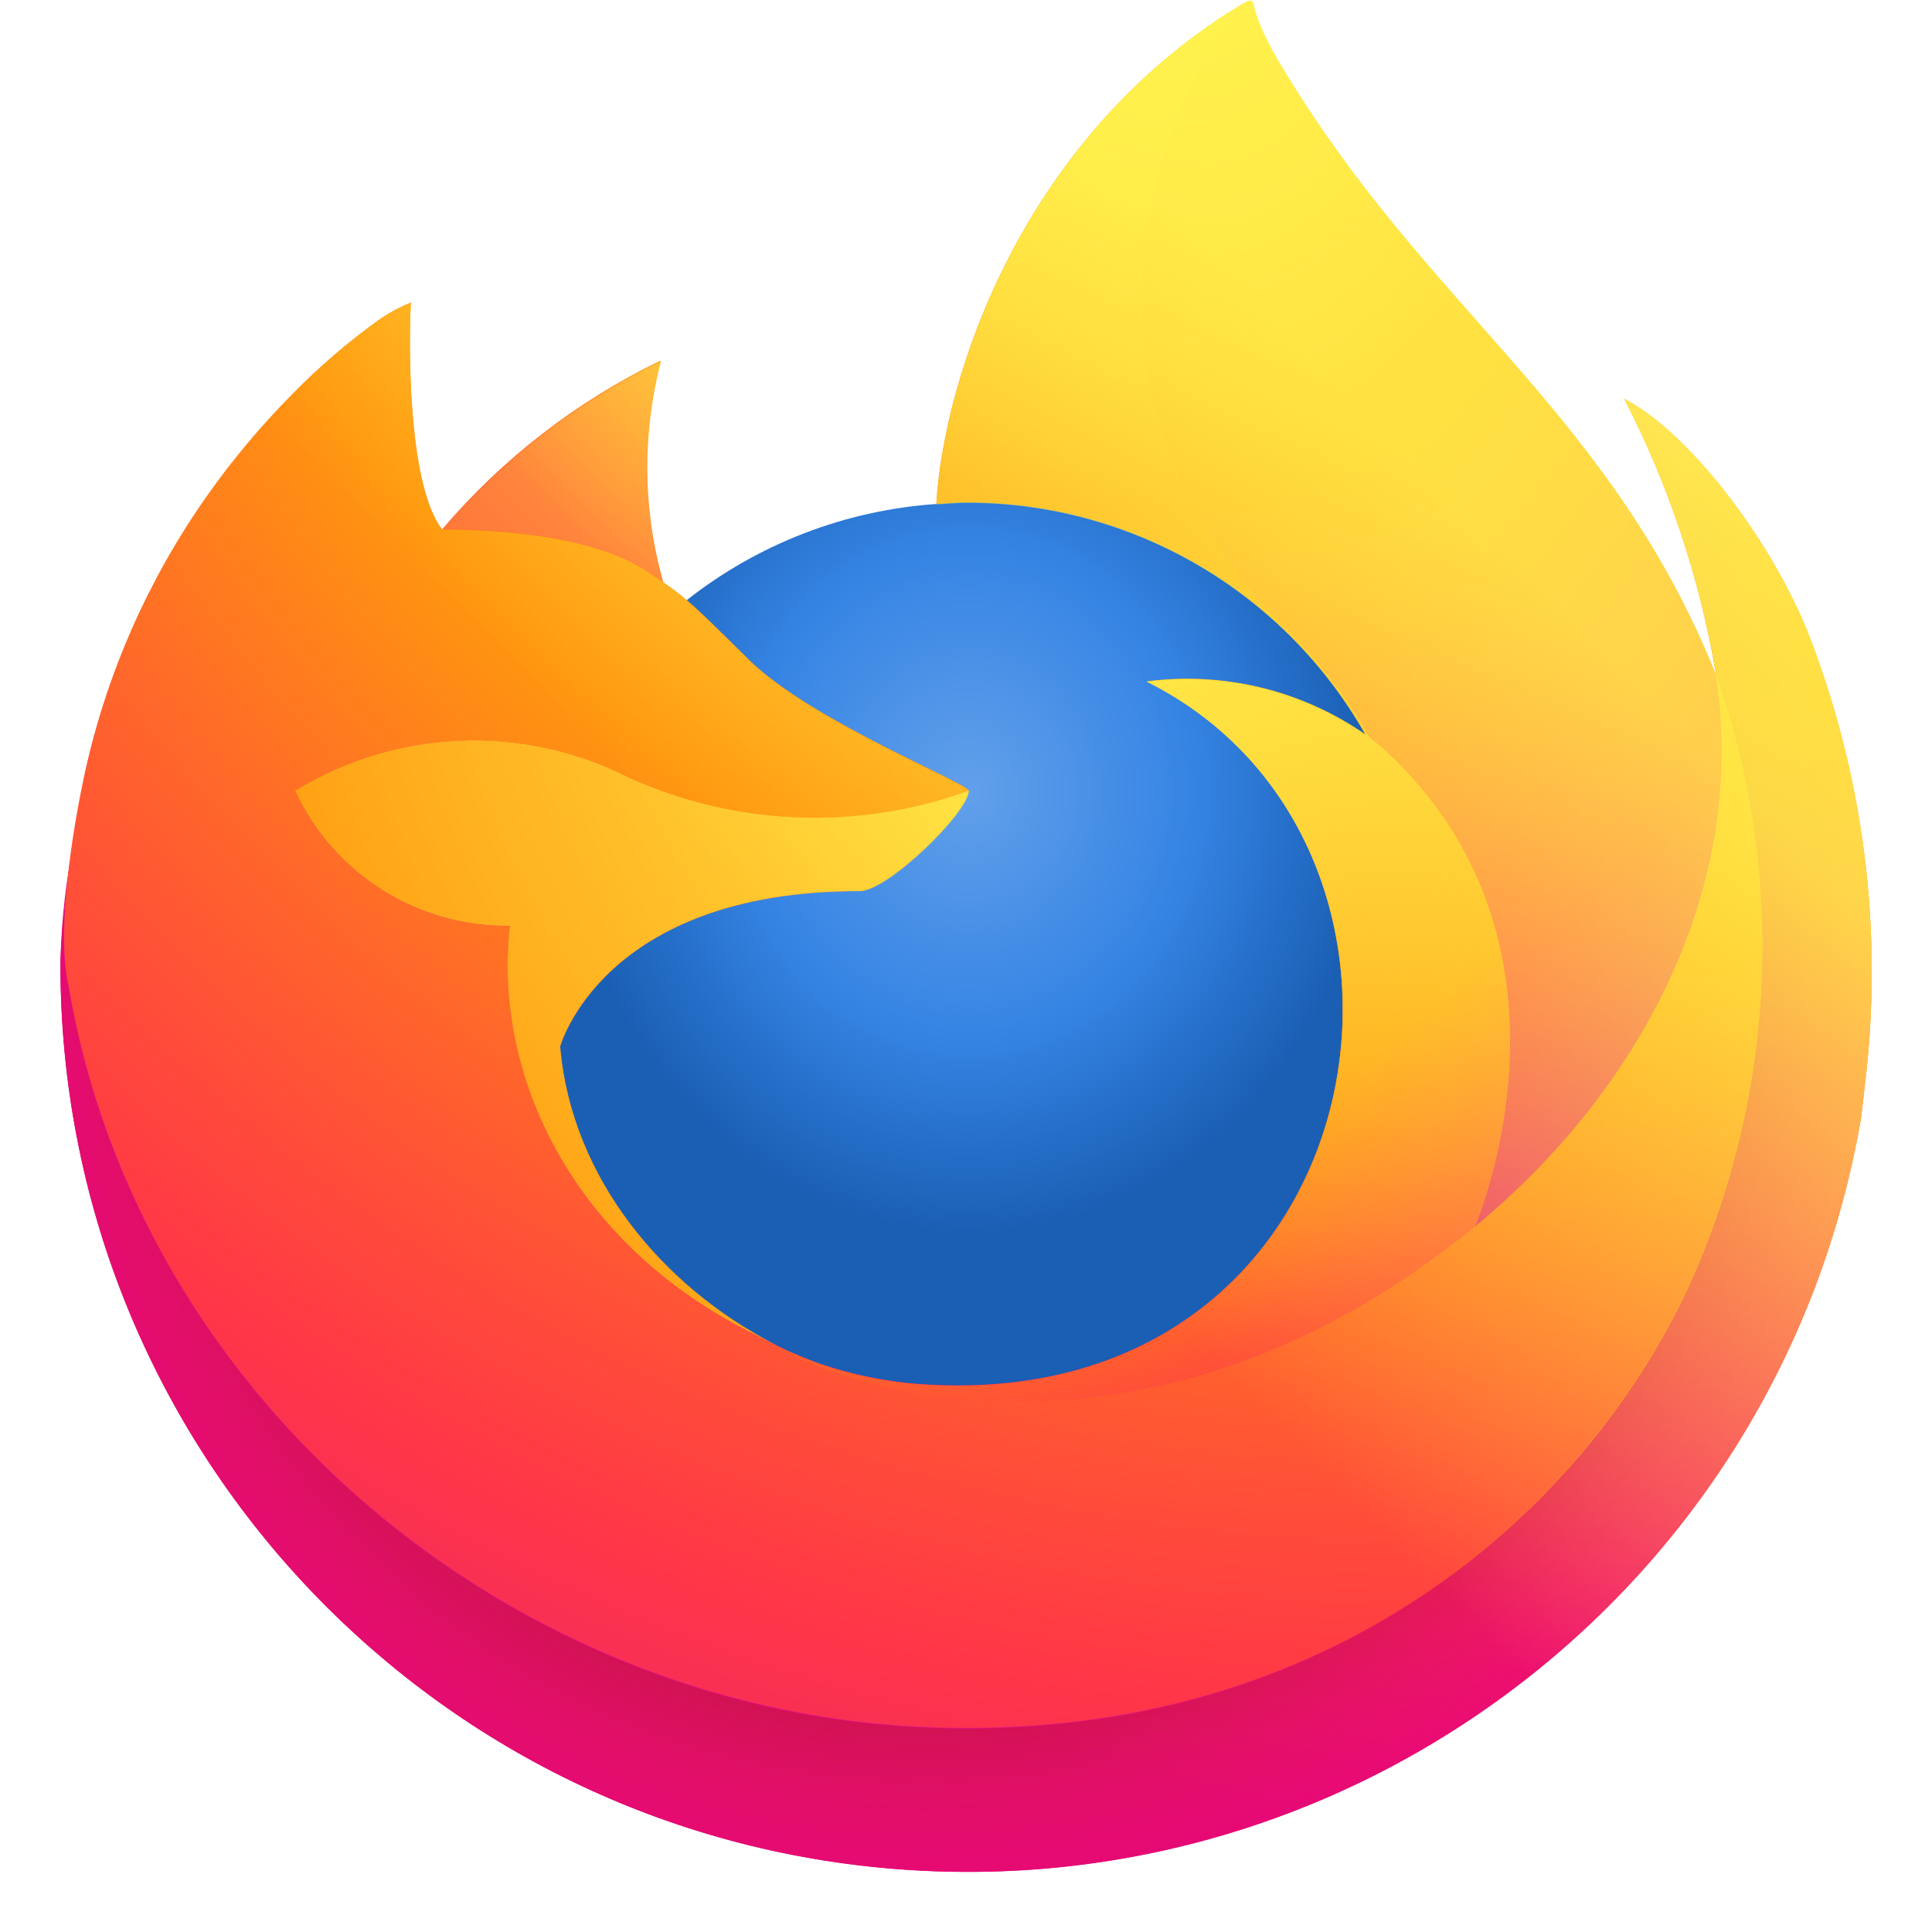
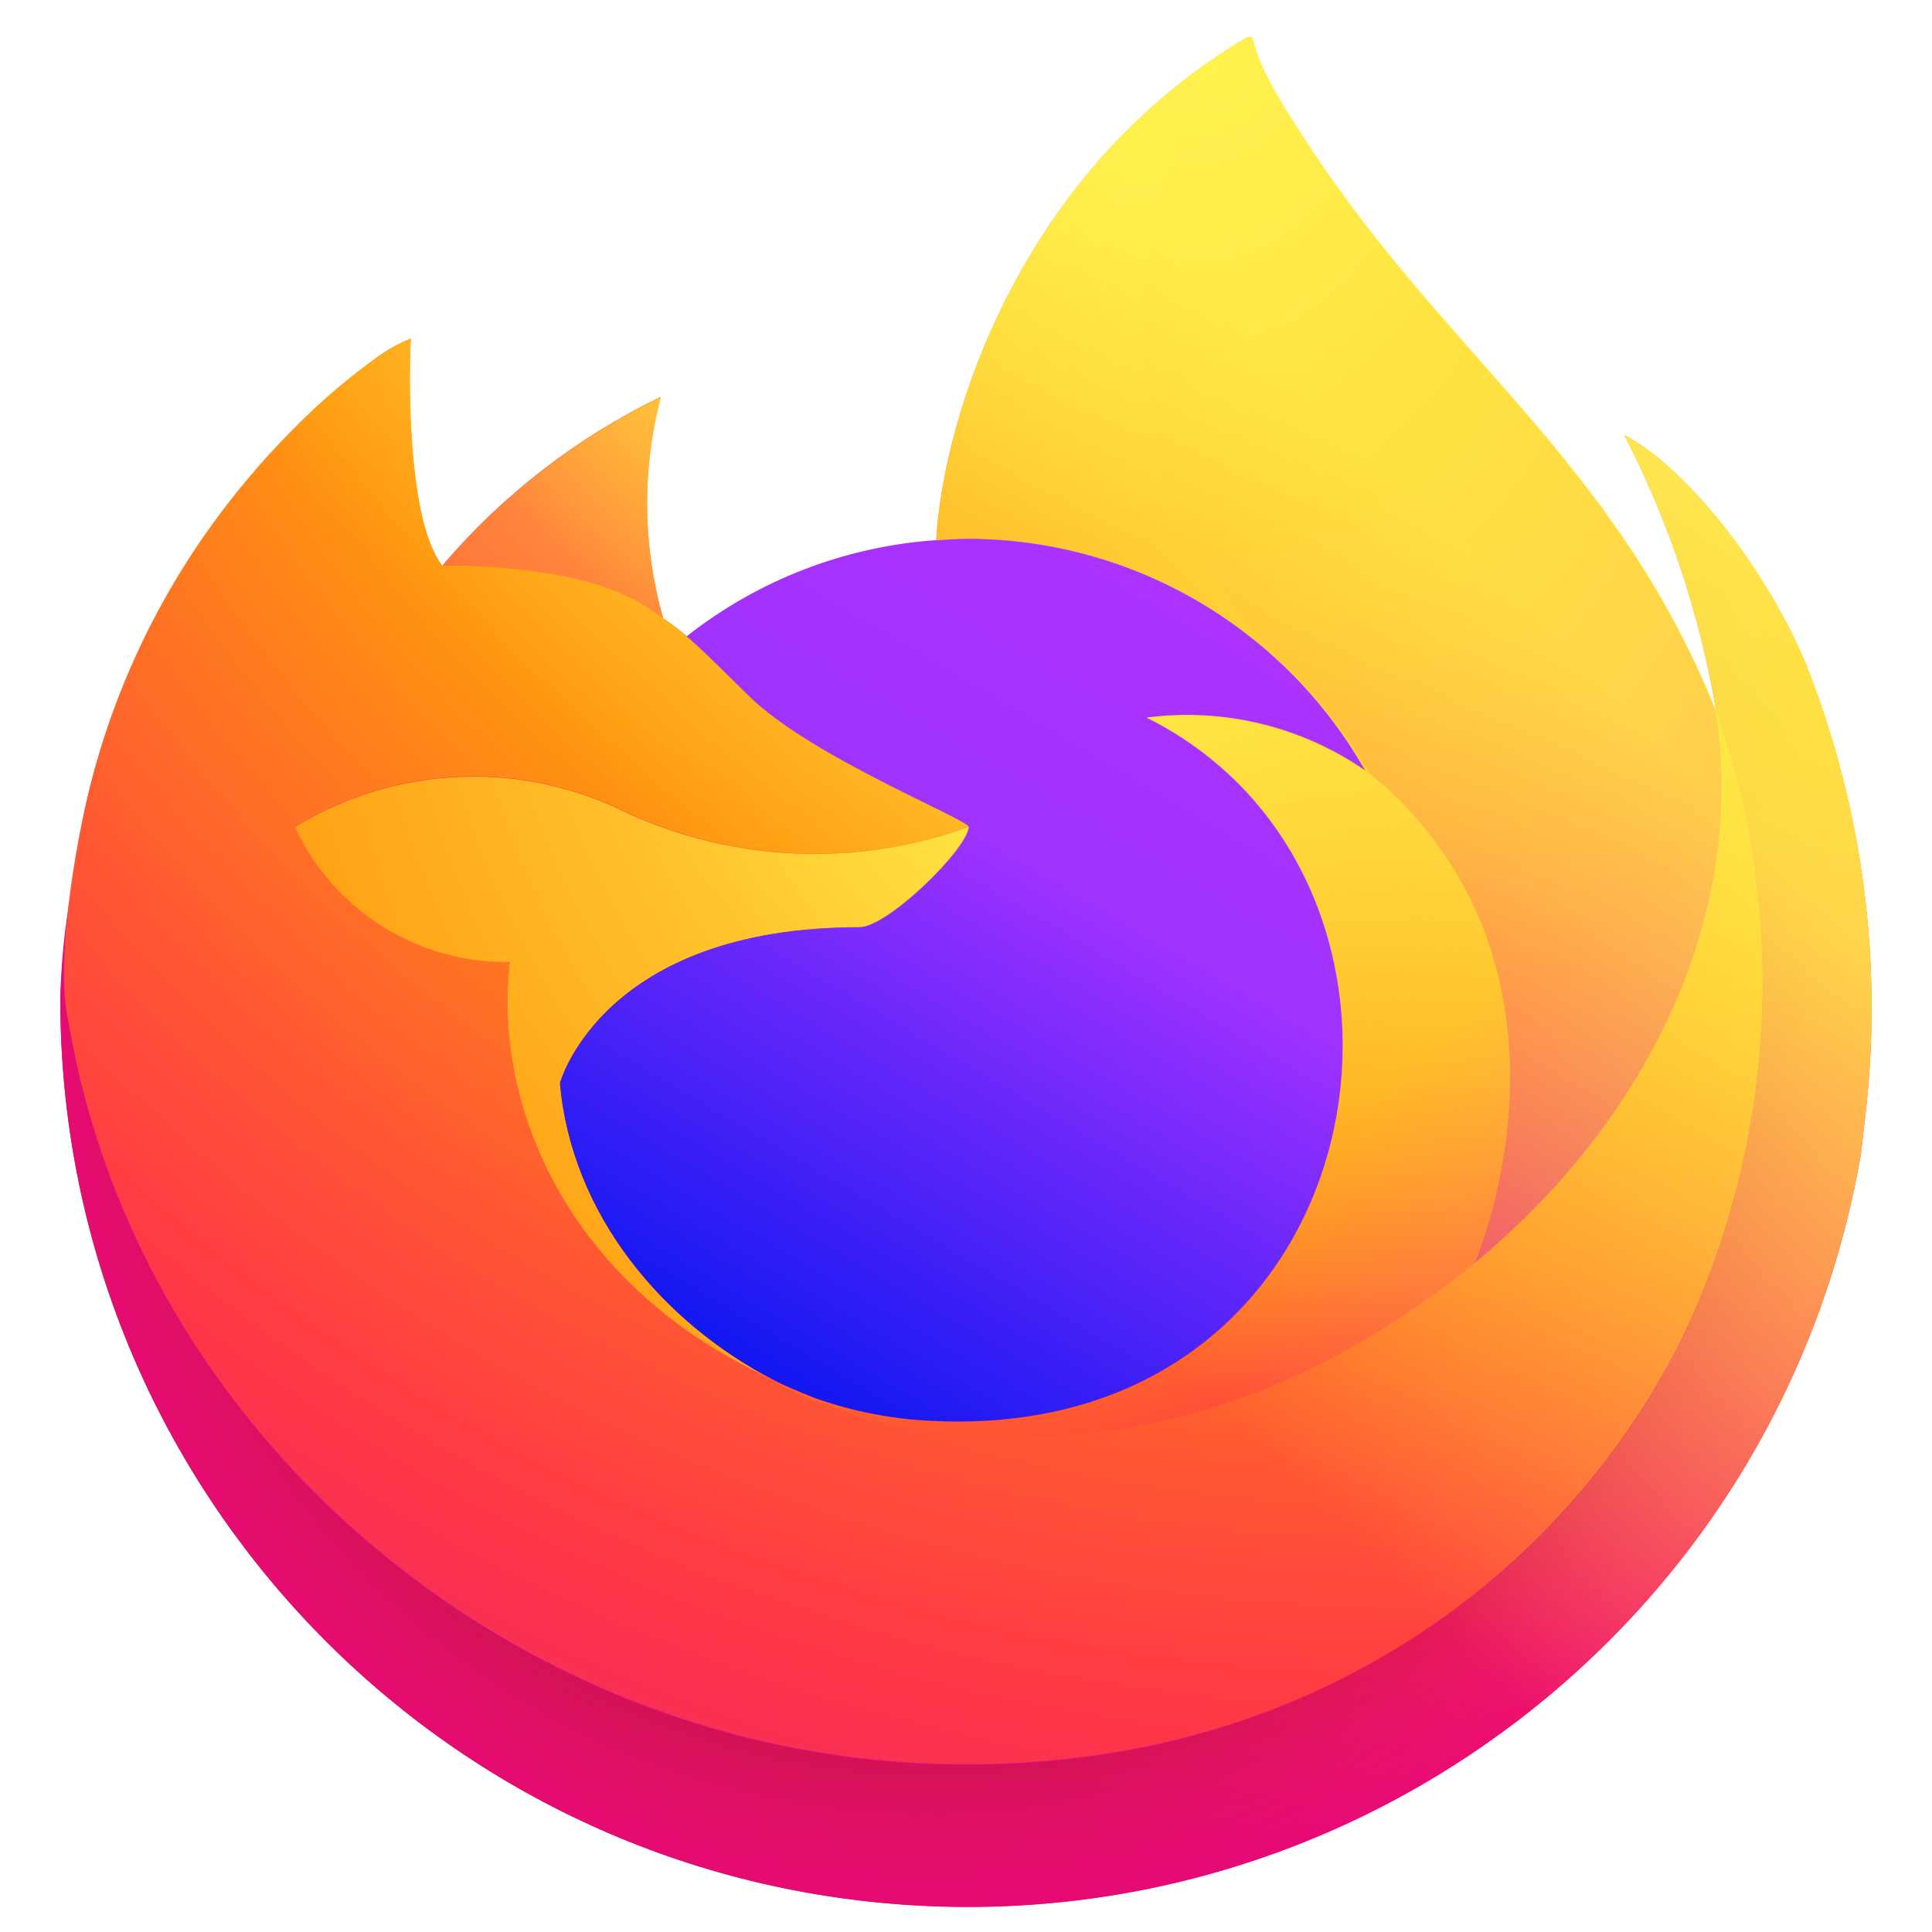
<svg xmlns="http://www.w3.org/2000/svg" width="64" height="64" version="1.1" viewBox="0 0 16.933 16.933">
  <defs>
-     <linearGradient x1="280" x2="280" y1="172" y2="20" gradientUnits="userSpaceOnUse">
-       <stop stop-color="#babdb6" offset="0" />
-       <stop stop-color="#babdb6" stop-opacity="0" offset="1" />
-     </linearGradient>
-     <clipPath>
-       <circle cx="64" cy="236" r="52" enable-background="new" fill="#3584e4" style="paint-order:normal" />
-     </clipPath>
-     <linearGradient id="a" x1="70.786" x2="6.447" y1="12.393" y2="74.468" gradientTransform="matrix(.21175 0 0 .21175 -.0054615 280.07)" gradientUnits="userSpaceOnUse">
+     <linearGradient id="a-3" x1="70.786" x2="6.447" y1="12.393" y2="74.468" gradientTransform="matrix(.20505 0 0 .20505 .30193 .47639)" gradientUnits="userSpaceOnUse">
      <stop stop-color="#fff44f" offset=".048" />
      <stop stop-color="#ffe847" offset=".111" />
      <stop stop-color="#ffc830" offset=".225" />
      <stop stop-color="#ff980e" offset=".368" />
      <stop stop-color="#ff8b16" offset=".401" />
      <stop stop-color="#ff672a" offset=".462" />
      <stop stop-color="#ff3647" offset=".534" />
      <stop stop-color="#e31587" offset=".705" />
    </linearGradient>
-     <radialGradient id="b" cx="-7907.2" cy="-8515.1" r="80.797" gradientTransform="matrix(.21175 0 0 .21175 1688.7 2085.1)" gradientUnits="userSpaceOnUse">
+     <radialGradient id="b-1" cx="-7907.2" cy="-8515.1" r="80.797" gradientTransform="matrix(.20505 0 0 .20505 1635.6 1748.4)" gradientUnits="userSpaceOnUse">
      <stop stop-color="#ffbd4f" offset=".129" />
      <stop stop-color="#ffac31" offset=".186" />
      <stop stop-color="#ff9d17" offset=".247" />
      <stop stop-color="#ff980e" offset=".283" />
      <stop stop-color="#ff563b" offset=".403" />
      <stop stop-color="#ff3750" offset=".467" />
      <stop stop-color="#f5156c" offset=".71" />
      <stop stop-color="#eb0878" offset=".782" />
      <stop stop-color="#e50080" offset=".86" />
    </radialGradient>
-     <radialGradient id="c" cx="-7936.7" cy="-8482.1" r="80.797" gradientTransform="matrix(.21175 0 0 .21175 1688.7 2085.1)" gradientUnits="userSpaceOnUse">
+     <radialGradient id="c-6" cx="-7936.7" cy="-8482.1" r="80.797" gradientTransform="matrix(.20505 0 0 .20505 1635.6 1748.4)" gradientUnits="userSpaceOnUse">
      <stop stop-color="#960e18" offset=".3" />
      <stop stop-color="#b11927" stop-opacity=".74" offset=".351" />
      <stop stop-color="#db293d" stop-opacity=".343" offset=".435" />
      <stop stop-color="#f5334b" stop-opacity=".094" offset=".497" />
      <stop stop-color="#ff3750" stop-opacity="0" offset=".53" />
    </radialGradient>
-     <radialGradient id="d" cx="-7927" cy="-8533.5" r="58.534" gradientTransform="matrix(.21175 0 0 .21175 1688.7 2085.1)" gradientUnits="userSpaceOnUse">
+     <radialGradient id="d-0" cx="-7927" cy="-8533.5" r="58.534" gradientTransform="matrix(.20505 0 0 .20505 1635.6 1748.4)" gradientUnits="userSpaceOnUse">
      <stop stop-color="#fff44f" offset=".132" />
      <stop stop-color="#ffdc3e" offset=".252" />
      <stop stop-color="#ff9d12" offset=".506" />
      <stop stop-color="#ff980e" offset=".526" />
    </radialGradient>
-     <radialGradient id="g" cx="-7937.7" cy="-8518.4" r="27.676" gradientTransform="matrix(.21175 0 0 .21175 1688.7 2085.1)" gradientUnits="userSpaceOnUse">
+     <radialGradient id="g-9" cx="-7937.7" cy="-8518.4" r="27.676" gradientTransform="matrix(.20505 0 0 .20505 1635.6 1748.4)" gradientUnits="userSpaceOnUse">
      <stop stop-color="#ffe226" offset="0" />
      <stop stop-color="#ffdb27" offset=".121" />
      <stop stop-color="#ffc82a" offset=".295" />
      <stop stop-color="#ffa930" offset=".502" />
      <stop stop-color="#ff7e37" offset=".732" />
      <stop stop-color="#ff7139" offset=".792" />
    </radialGradient>
-     <radialGradient id="h" cx="-7916" cy="-8536" r="118.08" gradientTransform="matrix(.21175 0 0 .21175 1688.7 2085.1)" gradientUnits="userSpaceOnUse">
+     <radialGradient id="h-97" cx="-7916" cy="-8536" r="118.08" gradientTransform="matrix(.20505 0 0 .20505 1635.6 1748.4)" gradientUnits="userSpaceOnUse">
      <stop stop-color="#fff44f" offset=".113" />
      <stop stop-color="#ff980e" offset=".456" />
      <stop stop-color="#ff5634" offset=".622" />
      <stop stop-color="#ff3647" offset=".716" />
      <stop stop-color="#e31587" offset=".904" />
    </radialGradient>
-     <radialGradient id="i" cx="-7927.2" cy="-8522.9" r="86.499" gradientTransform="matrix(.022234 .2107 -.13828 .014611 -991.86 2073.7)" gradientUnits="userSpaceOnUse">
+     <radialGradient id="i-2" cx="-7927.2" cy="-8522.9" r="86.499" gradientTransform="matrix(.021531 .20403 -.1339 .014149 -960.17 1737.4)" gradientUnits="userSpaceOnUse">
      <stop stop-color="#fff44f" offset="0" />
      <stop stop-color="#ffe847" offset=".06" />
      <stop stop-color="#ffc830" offset=".168" />
      <stop stop-color="#ff980e" offset=".304" />
      <stop stop-color="#ff8b16" offset=".356" />
      <stop stop-color="#ff672a" offset=".455" />
      <stop stop-color="#ff3647" offset=".57" />
      <stop stop-color="#e31587" offset=".737" />
    </radialGradient>
-     <radialGradient id="j" cx="-7938.4" cy="-8508.2" r="73.72" gradientTransform="matrix(.21175 0 0 .21175 1688.7 2085.1)" gradientUnits="userSpaceOnUse">
+     <radialGradient id="j-9" cx="-7938.4" cy="-8508.2" r="73.72" gradientTransform="matrix(.20505 0 0 .20505 1635.6 1748.4)" gradientUnits="userSpaceOnUse">
      <stop stop-color="#fff44f" offset=".137" />
      <stop stop-color="#ff980e" offset=".48" />
      <stop stop-color="#ff5634" offset=".592" />
      <stop stop-color="#ff3647" offset=".655" />
      <stop stop-color="#e31587" offset=".904" />
    </radialGradient>
-     <radialGradient id="k" cx="-7918.9" cy="-8503.9" r="80.686" gradientTransform="matrix(.21175 0 0 .21175 1688.7 2085.1)" gradientUnits="userSpaceOnUse">
+     <radialGradient id="k-3-4" cx="-7918.9" cy="-8503.9" r="80.686" gradientTransform="matrix(.20505 0 0 .20505 1635.6 1748.4)" gradientUnits="userSpaceOnUse">
      <stop stop-color="#fff44f" offset=".094" />
      <stop stop-color="#ffe141" offset=".231" />
      <stop stop-color="#ffaf1e" offset=".509" />
      <stop stop-color="#ff980e" offset=".626" />
    </radialGradient>
-     <linearGradient id="l" x1="70.013" x2="15.267" y1="12.061" y2="66.806" gradientTransform="matrix(.21175 0 0 .21175 -.0054615 280.07)" gradientUnits="userSpaceOnUse">
+     <linearGradient id="linearGradient3634" x1="6.842" x2="12.104" y1="13.003" y2="4.09" gradientTransform="translate(-7.05e-5)" gradientUnits="userSpaceOnUse">
+       <stop stop-color="#0014f0" offset="0" />
+       <stop stop-color="#a032ff" offset=".553" />
+       <stop stop-color="#b432ff" offset="1" />
+     </linearGradient>
+     <linearGradient id="l-5-6" x1="70.013" x2="15.267" y1="12.061" y2="66.806" gradientTransform="matrix(.20505 0 0 .20505 .30193 .47639)" gradientUnits="userSpaceOnUse">
      <stop stop-color="#fff44f" stop-opacity=".8" offset=".167" />
      <stop stop-color="#fff44f" stop-opacity=".634" offset=".266" />
      <stop stop-color="#fff44f" stop-opacity=".217" offset=".489" />
      <stop stop-color="#fff44f" stop-opacity="0" offset=".6" />
    </linearGradient>
-     <radialGradient id="e" cx="8.494" cy="287.34" r="3.645" gradientTransform="matrix(1 0 0 1.0962 0 -27.756)" gradientUnits="userSpaceOnUse">
-       <stop stop-color="#62a0ea" offset="0" />
-       <stop stop-color="#3584e4" offset=".552" />
-       <stop stop-color="#1a5fb4" offset="1" />
-     </radialGradient>
  </defs>
-   <g transform="translate(0 -280.07)">
-     <g transform="matrix(.96836 0 0 .96836 .26789 8.8678)">
-       <circle cx="339.13" cy="285.69" r="0" enable-background="new" fill="#d5d3cf" />
-       <g stroke-width=".212">
-         <path d="m16.07 285.75c-0.357-0.858-1.08-1.784-1.646-2.077a8.527 8.527 0 0 1 0.831 2.491l0.002 0.014c-0.928-2.313-2.502-3.246-3.787-5.277-0.065-0.103-0.13-0.206-0.193-0.314-0.036-0.062-0.065-0.118-0.09-0.169a1.494 1.494 0 0 1-0.122-0.325 0.021 0.021 0 0 0-0.019-0.021 0.029 0.029 0 0 0-0.015 0c-0.001 0-0.003 2e-3 -4e-3 2e-3 -0.001 4.2e-4 -4e-3 2e-3 -0.006 3e-3l0.003-6e-3c-2.061 1.207-2.761 3.441-2.825 4.559a4.105 4.105 0 0 0-2.259 0.871 2.454 2.454 0 0 0-0.212-0.161 3.805 3.805 0 0 1-0.023-2.006 6.078 6.078 0 0 0-1.976 1.527h-0.004c-0.325-0.411-0.302-1.771-0.284-2.055a1.467 1.467 0 0 0-0.274 0.145 5.977 5.977 0 0 0-0.802 0.687 7.167 7.167 0 0 0-0.767 0.92v1e-3 -1e-3a6.931 6.931 0 0 0-1.101 2.487l-0.011 0.054c-0.015 0.072-0.071 0.434-0.081 0.512 0 6e-3 -0.001 0.012-0.002 0.018a7.822 7.822 0 0 0-0.133 1.131v0.042a8.207 8.207 0 0 0 16.295 1.388c0.014-0.106 0.025-0.211 0.037-0.318a8.44 8.44 0 0 0-0.532-4.123zm-9.459 6.424c0.038 0.018 0.074 0.038 0.114 0.056l0.006 4e-3q-0.06-0.029-0.119-0.059zm1.88-4.95m6.766-1.045v-8e-3l0.002 9e-3z" fill="url(#a)" />
-         <path d="m16.07 285.75c-0.357-0.858-1.08-1.784-1.646-2.077a8.527 8.527 0 0 1 0.831 2.491v8e-3l0.002 9e-3a7.433 7.433 0 0 1-0.255 5.539c-0.941 2.018-3.217 4.087-6.781 3.986-3.851-0.109-7.242-2.966-7.876-6.709-0.115-0.59 0-0.889 0.058-1.369a6.115 6.115 0 0 0-0.132 1.133v0.042a8.207 8.207 0 0 0 16.295 1.388c0.014-0.106 0.025-0.211 0.037-0.318a8.44 8.44 0 0 0-0.532-4.123z" fill="url(#b)" />
-         <path d="m16.07 285.75c-0.357-0.858-1.08-1.784-1.646-2.077a8.527 8.527 0 0 1 0.831 2.491v8e-3l0.002 9e-3a7.433 7.433 0 0 1-0.255 5.539c-0.941 2.018-3.217 4.087-6.781 3.986-3.851-0.109-7.242-2.966-7.876-6.709-0.115-0.59 0-0.889 0.058-1.369a6.115 6.115 0 0 0-0.132 1.133v0.042a8.207 8.207 0 0 0 16.295 1.388c0.014-0.106 0.025-0.211 0.037-0.318a8.44 8.44 0 0 0-0.532-4.123z" fill="url(#c)" />
-         <path d="m12.082 286.71c0.018 0.013 0.034 0.025 0.051 0.037a4.468 4.468 0 0 0-0.762-0.994c-2.551-2.551-0.669-5.532-0.351-5.683l0.003-5e-3c-2.061 1.207-2.761 3.441-2.825 4.559 0.096-7e-3 0.191-0.015 0.288-0.015a4.142 4.142 0 0 1 3.596 2.1z" fill="url(#d)" />
-         <path d="m8.491 287.22c-0.014 0.204-0.735 0.908-0.987 0.908-2.334 0-2.713 1.412-2.713 1.412 0.103 1.189 0.932 2.168 1.933 2.686 0.046 0.024 0.092 0.045 0.138 0.066q0.12 0.053 0.241 0.099a3.65 3.65 0 0 0 1.068 0.206c4.09 0.192 4.883-4.891 1.931-6.367a2.833 2.833 0 0 1 1.979 0.48 4.142 4.142 0 0 0-3.596-2.1c-0.097 0-0.193 8e-3 -0.288 0.015a4.105 4.105 0 0 0-2.259 0.871c0.125 0.106 0.266 0.247 0.564 0.541 0.557 0.549 1.985 1.117 1.988 1.184z" fill="url(#e)" />
-         <path d="m5.556 285.22c0.066 0.042 0.121 0.079 0.169 0.112a3.805 3.805 0 0 1-0.023-2.006 6.078 6.078 0 0 0-1.976 1.527c0.04-1e-3 1.23-0.022 1.829 0.367z" fill="url(#g)" />
-         <path d="m0.345 288.99c0.633 3.743 4.025 6.6 7.876 6.709 3.564 0.101 5.841-1.968 6.781-3.986a7.433 7.433 0 0 0 0.255-5.539v-8e-3c0-6e-3 -0.001-0.01 0-8e-3l0.002 0.014c0.291 1.901-0.676 3.743-2.187 4.988l-0.005 0.011c-2.945 2.398-5.763 1.447-6.334 1.059q-0.06-0.029-0.119-0.059c-1.717-0.821-2.426-2.385-2.275-3.727a2.108 2.108 0 0 1-1.944-1.223 3.095 3.095 0 0 1 3.017-0.121 4.087 4.087 0 0 0 3.081 0.121c-0.003-0.067-1.431-0.635-1.988-1.184-0.298-0.293-0.439-0.435-0.564-0.541a2.454 2.454 0 0 0-0.212-0.161c-0.049-0.033-0.104-0.069-0.169-0.112-0.599-0.389-1.789-0.368-1.829-0.367h-0.004c-0.325-0.412-0.302-1.772-0.284-2.055a1.467 1.467 0 0 0-0.274 0.145 5.977 5.977 0 0 0-0.802 0.687 7.167 7.167 0 0 0-0.77 0.918v1e-3 -1e-3a6.931 6.931 0 0 0-1.101 2.487c-0.004 0.017-0.296 1.292-0.152 1.953z" fill="url(#h)" />
-         <path d="m11.371 285.76a4.468 4.468 0 0 1 0.762 0.995c0.045 0.034 0.087 0.068 0.123 0.101 1.861 1.715 0.886 4.14 0.813 4.312 1.512-1.245 2.478-3.087 2.187-4.988-0.928-2.314-2.502-3.247-3.787-5.278-0.065-0.103-0.13-0.206-0.193-0.314-0.036-0.062-0.065-0.118-0.09-0.169a1.494 1.494 0 0 1-0.122-0.325 0.021 0.021 0 0 0-0.019-0.021 0.029 0.029 0 0 0-0.015 0c-0.001 0-0.003 2e-3 -4e-3 2e-3 -0.001 4.2e-4 -4e-3 2e-3 -0.006 3e-3 -0.317 0.151-2.2 3.131 0.352 5.682z" fill="url(#i)" />
-         <path d="m12.255 286.85c-0.036-0.033-0.078-0.067-0.123-0.101-0.017-0.013-0.033-0.025-0.051-0.037a2.833 2.833 0 0 0-1.979-0.48c2.952 1.476 2.16 6.558-1.931 6.367a3.65 3.65 0 0 1-1.068-0.206q-0.12-0.045-0.241-0.099c-0.046-0.021-0.093-0.042-0.138-0.066l0.006 4e-3c0.57 0.389 3.388 1.341 6.334-1.059l0.005-0.011c0.073-0.172 1.048-2.597-0.813-4.311z" fill="url(#j)" />
-         <path d="m4.792 289.54s0.379-1.412 2.713-1.412c0.252 0 0.974-0.704 0.987-0.908a4.087 4.087 0 0 1-3.081-0.121 3.095 3.095 0 0 0-3.017 0.121 2.108 2.108 0 0 0 1.944 1.223c-0.152 1.342 0.557 2.906 2.275 3.727 0.038 0.018 0.074 0.038 0.114 0.056-1.002-0.518-1.83-1.497-1.933-2.686z" fill="url(#k)" />
-         <path d="m16.07 285.75c-0.357-0.858-1.08-1.784-1.646-2.077a8.527 8.527 0 0 1 0.831 2.491l0.002 0.014c-0.928-2.313-2.502-3.246-3.787-5.277-0.065-0.103-0.13-0.206-0.193-0.314-0.036-0.062-0.065-0.118-0.09-0.169a1.494 1.494 0 0 1-0.122-0.325 0.021 0.021 0 0 0-0.019-0.021 0.029 0.029 0 0 0-0.015 0c-0.001 0-0.003 2e-3 -4e-3 2e-3 -0.001 4.2e-4 -4e-3 2e-3 -0.006 3e-3l0.003-6e-3c-2.061 1.207-2.761 3.441-2.825 4.559 0.096-7e-3 0.191-0.015 0.288-0.015a4.142 4.142 0 0 1 3.596 2.1 2.833 2.833 0 0 0-1.979-0.48c2.952 1.476 2.16 6.558-1.931 6.367a3.65 3.65 0 0 1-1.068-0.205q-0.12-0.045-0.241-0.099c-0.046-0.021-0.093-0.042-0.138-0.066l0.006 4e-3q-0.06-0.029-0.119-0.059c0.038 0.018 0.074 0.038 0.114 0.056-1.002-0.518-1.83-1.497-1.933-2.686 0 0 0.379-1.412 2.713-1.412 0.252 0 0.974-0.704 0.987-0.908-0.003-0.067-1.431-0.635-1.988-1.184-0.298-0.293-0.439-0.435-0.564-0.541a2.454 2.454 0 0 0-0.212-0.161 3.805 3.805 0 0 1-0.023-2.006 6.078 6.078 0 0 0-1.976 1.527h-0.004c-0.325-0.413-0.302-1.772-0.284-2.056a1.467 1.467 0 0 0-0.274 0.145 5.977 5.977 0 0 0-0.802 0.687 7.167 7.167 0 0 0-0.767 0.92v1e-3 -1e-3a6.931 6.931 0 0 0-1.101 2.487l-0.011 0.054c-0.015 0.072-0.085 0.439-0.095 0.518v0a9.549 9.549 0 0 0-0.121 1.144v0.042a8.207 8.207 0 0 0 16.295 1.388c0.014-0.106 0.025-0.211 0.037-0.318a8.44 8.44 0 0 0-0.532-4.123zm-0.814 0.422 0.002 9e-3z" fill="url(#l)" />
-       </g>
-       <circle cx="-19.347" cy="294.53" r="0" enable-background="new" fill="#d5d3cf" />
-     </g>
+   <g transform="translate(-.039596 -.1529)" stroke-width=".205">
+     <path d="m15.869 5.977c-0.345-0.831-1.046-1.728-1.594-2.012a8.257 8.257 0 0 1 0.805 2.412l0.002 0.013c-0.899-2.24-2.422-3.143-3.667-5.11-0.063-0.099-0.126-0.199-0.187-0.304-0.035-0.06-0.063-0.114-0.088-0.164a1.446 1.446 0 0 1-0.119-0.315 0.021 0.021 0 0 0-0.018-0.021 0.028 0.028 0 0 0-0.015 0c-0.001 0-0.003 0.002-0.004 0.002-0.001 4.0671e-4 -0.004 0.002-0.006 0.003l0.003-0.006c-1.996 1.169-2.674 3.333-2.736 4.415a3.975 3.975 0 0 0-2.187 0.843 2.376 2.376 0 0 0-0.205-0.155 3.684 3.684 0 0 1-0.022-1.942 5.886 5.886 0 0 0-1.913 1.478h-0.004c-0.315-0.398-0.293-1.715-0.275-1.99a1.421 1.421 0 0 0-0.265 0.141 5.788 5.788 0 0 0-0.777 0.665 6.94 6.94 0 0 0-0.743 0.891v9.684e-4 -9.684e-4a6.712 6.712 0 0 0-1.066 2.408l-0.011 0.052c-0.015 0.07-0.069 0.42-0.078 0.496 0 0.006-0.001 0.012-0.002 0.017a7.574 7.574 0 0 0-0.129 1.096v0.041a7.948 7.948 0 0 0 15.779 1.344c0.013-0.103 0.024-0.204 0.036-0.308a8.173 8.173 0 0 0-0.515-3.992zm-9.16 6.221c0.037 0.018 0.072 0.037 0.11 0.054l0.006 0.004q-0.058-0.028-0.116-0.058zm1.821-4.793m6.552-1.012v-0.008l0.002 0.009z" fill="url(#a-3)" />
+     <path d="m15.869 5.977c-0.345-0.831-1.046-1.728-1.594-2.012a8.257 8.257 0 0 1 0.805 2.412v0.008l0.002 0.009a7.197 7.197 0 0 1-0.247 5.364c-0.911 1.954-3.116 3.958-6.567 3.86-3.729-0.106-7.013-2.873-7.627-6.497-0.112-0.571 0-0.861 0.056-1.326a5.921 5.921 0 0 0-0.128 1.097v0.041a7.948 7.948 0 0 0 15.779 1.344c0.013-0.103 0.024-0.204 0.036-0.308a8.173 8.173 0 0 0-0.515-3.992z" fill="url(#b-1)" />
+     <path d="m15.869 5.977c-0.345-0.831-1.046-1.728-1.594-2.012a8.257 8.257 0 0 1 0.805 2.412v0.008l0.002 0.009a7.197 7.197 0 0 1-0.247 5.364c-0.911 1.954-3.116 3.958-6.567 3.86-3.729-0.106-7.013-2.873-7.627-6.497-0.112-0.571 0-0.861 0.056-1.326a5.921 5.921 0 0 0-0.128 1.097v0.041a7.948 7.948 0 0 0 15.779 1.344c0.013-0.103 0.024-0.204 0.036-0.308a8.173 8.173 0 0 0-0.515-3.992z" fill="url(#c-6)" />
+     <path d="m12.007 6.906c0.017 0.012 0.033 0.024 0.049 0.036a4.327 4.327 0 0 0-0.738-0.963c-2.47-2.47-0.647-5.357-0.34-5.503l0.003-0.005c-1.996 1.169-2.674 3.333-2.736 4.415 0.093-0.007 0.185-0.014 0.279-0.014a4.011 4.011 0 0 1 3.482 2.034z" fill="url(#d-0)" />
+     <path d="m5.688 5.463c0.064 0.041 0.117 0.077 0.164 0.109a3.684 3.684 0 0 1-0.022-1.942 5.886 5.886 0 0 0-1.913 1.478c0.039-9.684e-4 1.192-0.022 1.771 0.355z" fill="url(#g-9)" />
+     <path d="m0.641 9.114c0.613 3.624 3.898 6.391 7.627 6.497 3.451 0.098 5.656-1.906 6.567-3.86a7.197 7.197 0 0 0 0.247-5.364v-0.008c0-0.006-0.001-0.01 0-0.008l0.002 0.013c0.282 1.841-0.654 3.624-2.118 4.83l-0.005 0.01c-2.852 2.323-5.581 1.401-6.134 1.025q-0.058-0.028-0.116-0.058c-1.663-0.795-2.35-2.31-2.203-3.609a2.041 2.041 0 0 1-1.883-1.184 2.998 2.998 0 0 1 2.922-0.117 3.958 3.958 0 0 0 2.984 0.117c-0.003-0.065-1.386-0.615-1.925-1.146-0.288-0.284-0.425-0.421-0.546-0.524a2.376 2.376 0 0 0-0.205-0.155c-0.047-0.032-0.1-0.067-0.164-0.109-0.58-0.377-1.732-0.356-1.771-0.355h-0.004c-0.315-0.399-0.293-1.715-0.275-1.99a1.421 1.421 0 0 0-0.265 0.141 5.788 5.788 0 0 0-0.777 0.665 6.94 6.94 0 0 0-0.746 0.889v9.684e-4 -9.684e-4a6.712 6.712 0 0 0-1.066 2.408c-0.004 0.016-0.286 1.251-0.147 1.891z" fill="url(#h-97)" />
+     <path d="m11.318 5.986a4.327 4.327 0 0 1 0.738 0.964c0.044 0.033 0.084 0.066 0.119 0.098 1.802 1.661 0.858 4.009 0.787 4.176 1.464-1.206 2.399-2.989 2.118-4.83-0.899-2.241-2.423-3.144-3.667-5.111-0.063-0.099-0.126-0.199-0.187-0.304-0.035-0.06-0.063-0.114-0.088-0.164a1.446 1.446 0 0 1-0.119-0.315 0.021 0.021 0 0 0-0.018-0.021 0.028 0.028 0 0 0-0.015 0c-0.001 0-0.003 0.002-0.004 0.002-0.001 4.0671e-4 -0.004 0.002-0.006 0.003-0.307 0.146-2.13 3.032 0.34 5.502z" fill="url(#i-2)" />
+     <path d="m12.174 7.042c-0.035-0.032-0.075-0.065-0.119-0.098-0.016-0.012-0.032-0.024-0.049-0.036a2.744 2.744 0 0 0-1.916-0.465c2.858 1.429 2.092 6.351-1.87 6.165a3.534 3.534 0 0 1-1.034-0.2q-0.117-0.044-0.233-0.096c-0.045-0.021-0.09-0.041-0.134-0.064l0.006 0.004c0.552 0.377 3.281 1.298 6.134-1.025l0.005-0.01c0.071-0.166 1.015-2.514-0.787-4.175z" fill="url(#j-9)" />
+     <path d="m4.947 9.647s0.367-1.367 2.627-1.367c0.244 0 0.943-0.682 0.956-0.879a3.958 3.958 0 0 1-2.984-0.117 2.998 2.998 0 0 0-2.922 0.117 2.041 2.041 0 0 0 1.883 1.184c-0.147 1.299 0.54 2.814 2.203 3.609 0.037 0.018 0.072 0.037 0.11 0.054-0.97-0.501-1.772-1.45-1.872-2.601z" fill="url(#k-3-4)" />
+     <path d="m8.525 4.873c-0.094 0-0.187 0.008-0.28 0.014a3.975 3.975 0 0 0-2.187 0.843c0.121 0.103 0.258 0.239 0.546 0.523 0.539 0.531 1.923 1.082 1.926 1.147-0.014 0.198-0.712 0.879-0.956 0.879-2.26 0-2.627 1.367-2.627 1.367 0.1 1.151 0.902 2.099 1.872 2.601 0.044 0.023 0.089 0.044 0.134 0.064 0.078 0.034 0.155 0.066 0.233 0.096a3.534 3.534 0 0 0 1.034 0.199c3.961 0.186 4.728-4.736 1.87-6.165a2.744 2.744 0 0 1 1.916 0.465 4.011 4.011 0 0 0-3.482-2.033z" fill="url(#linearGradient3634)" />
+     <path d="m15.869 5.977c-0.345-0.831-1.046-1.728-1.594-2.012a8.257 8.257 0 0 1 0.805 2.412l0.002 0.013c-0.899-2.24-2.422-3.143-3.667-5.11-0.063-0.099-0.126-0.199-0.187-0.304-0.035-0.06-0.063-0.114-0.088-0.164a1.446 1.446 0 0 1-0.119-0.315 0.021 0.021 0 0 0-0.018-0.021 0.028 0.028 0 0 0-0.015 0c-0.001 0-0.003 0.002-0.004 0.002-0.001 4.0671e-4 -0.004 0.002-0.006 0.003l0.003-0.006c-1.996 1.169-2.674 3.333-2.736 4.415 0.093-0.007 0.185-0.014 0.279-0.014a4.011 4.011 0 0 1 3.482 2.034 2.744 2.744 0 0 0-1.916-0.465c2.858 1.429 2.092 6.351-1.87 6.165a3.534 3.534 0 0 1-1.034-0.199q-0.117-0.044-0.233-0.096c-0.045-0.021-0.09-0.041-0.134-0.064l0.006 0.004q-0.058-0.028-0.116-0.058c0.037 0.018 0.072 0.037 0.11 0.054-0.97-0.502-1.772-1.45-1.872-2.601 0 0 0.367-1.367 2.627-1.367 0.244 0 0.943-0.682 0.956-0.879-0.003-0.065-1.386-0.615-1.925-1.146-0.288-0.284-0.425-0.421-0.546-0.524a2.376 2.376 0 0 0-0.205-0.155 3.684 3.684 0 0 1-0.022-1.942 5.886 5.886 0 0 0-1.913 1.478h-0.004c-0.315-0.4-0.293-1.716-0.275-1.991a1.421 1.421 0 0 0-0.265 0.141 5.788 5.788 0 0 0-0.777 0.665 6.94 6.94 0 0 0-0.743 0.891v9.683e-4 -9.683e-4a6.712 6.712 0 0 0-1.066 2.408l-0.011 0.052c-0.015 0.07-0.082 0.425-0.092 0.501a9.247 9.247 0 0 0-0.117 1.108v0.041a7.948 7.948 0 0 0 15.779 1.344c0.013-0.103 0.024-0.204 0.036-0.308a8.173 8.173 0 0 0-0.515-3.992zm-0.788 0.408 0.002 0.009z" fill="url(#l-5-6)" />
  </g>
</svg>
